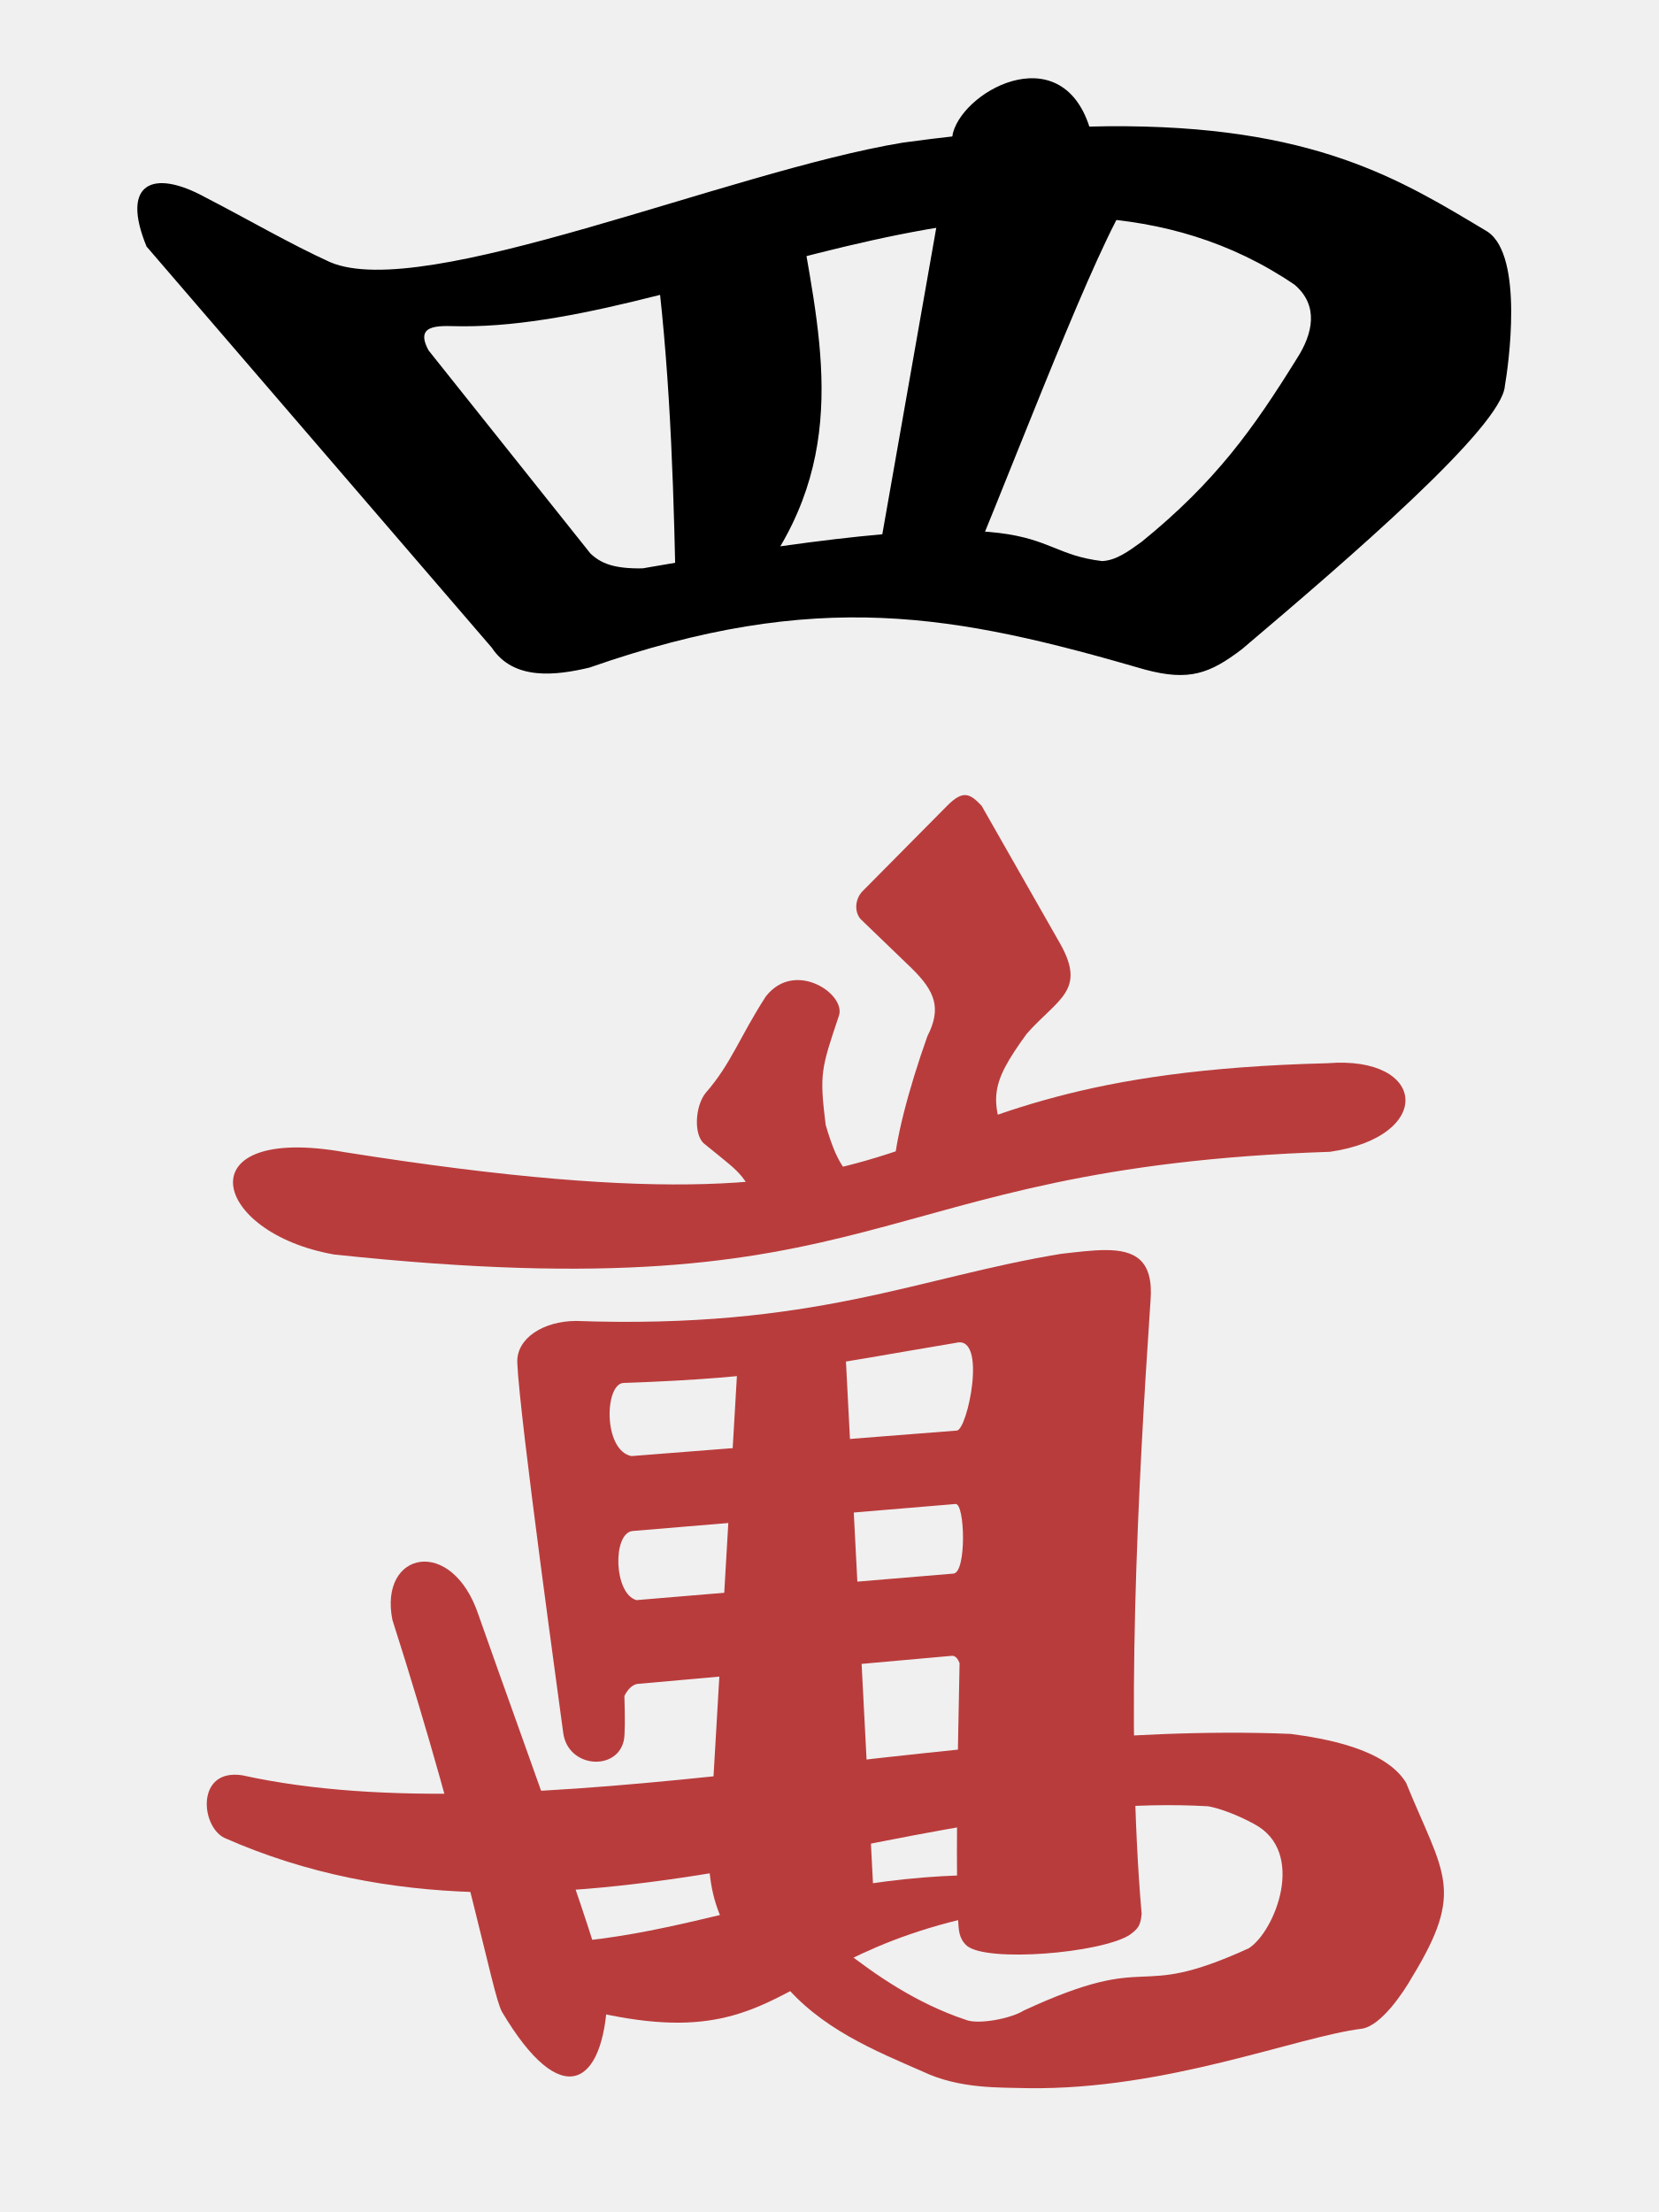
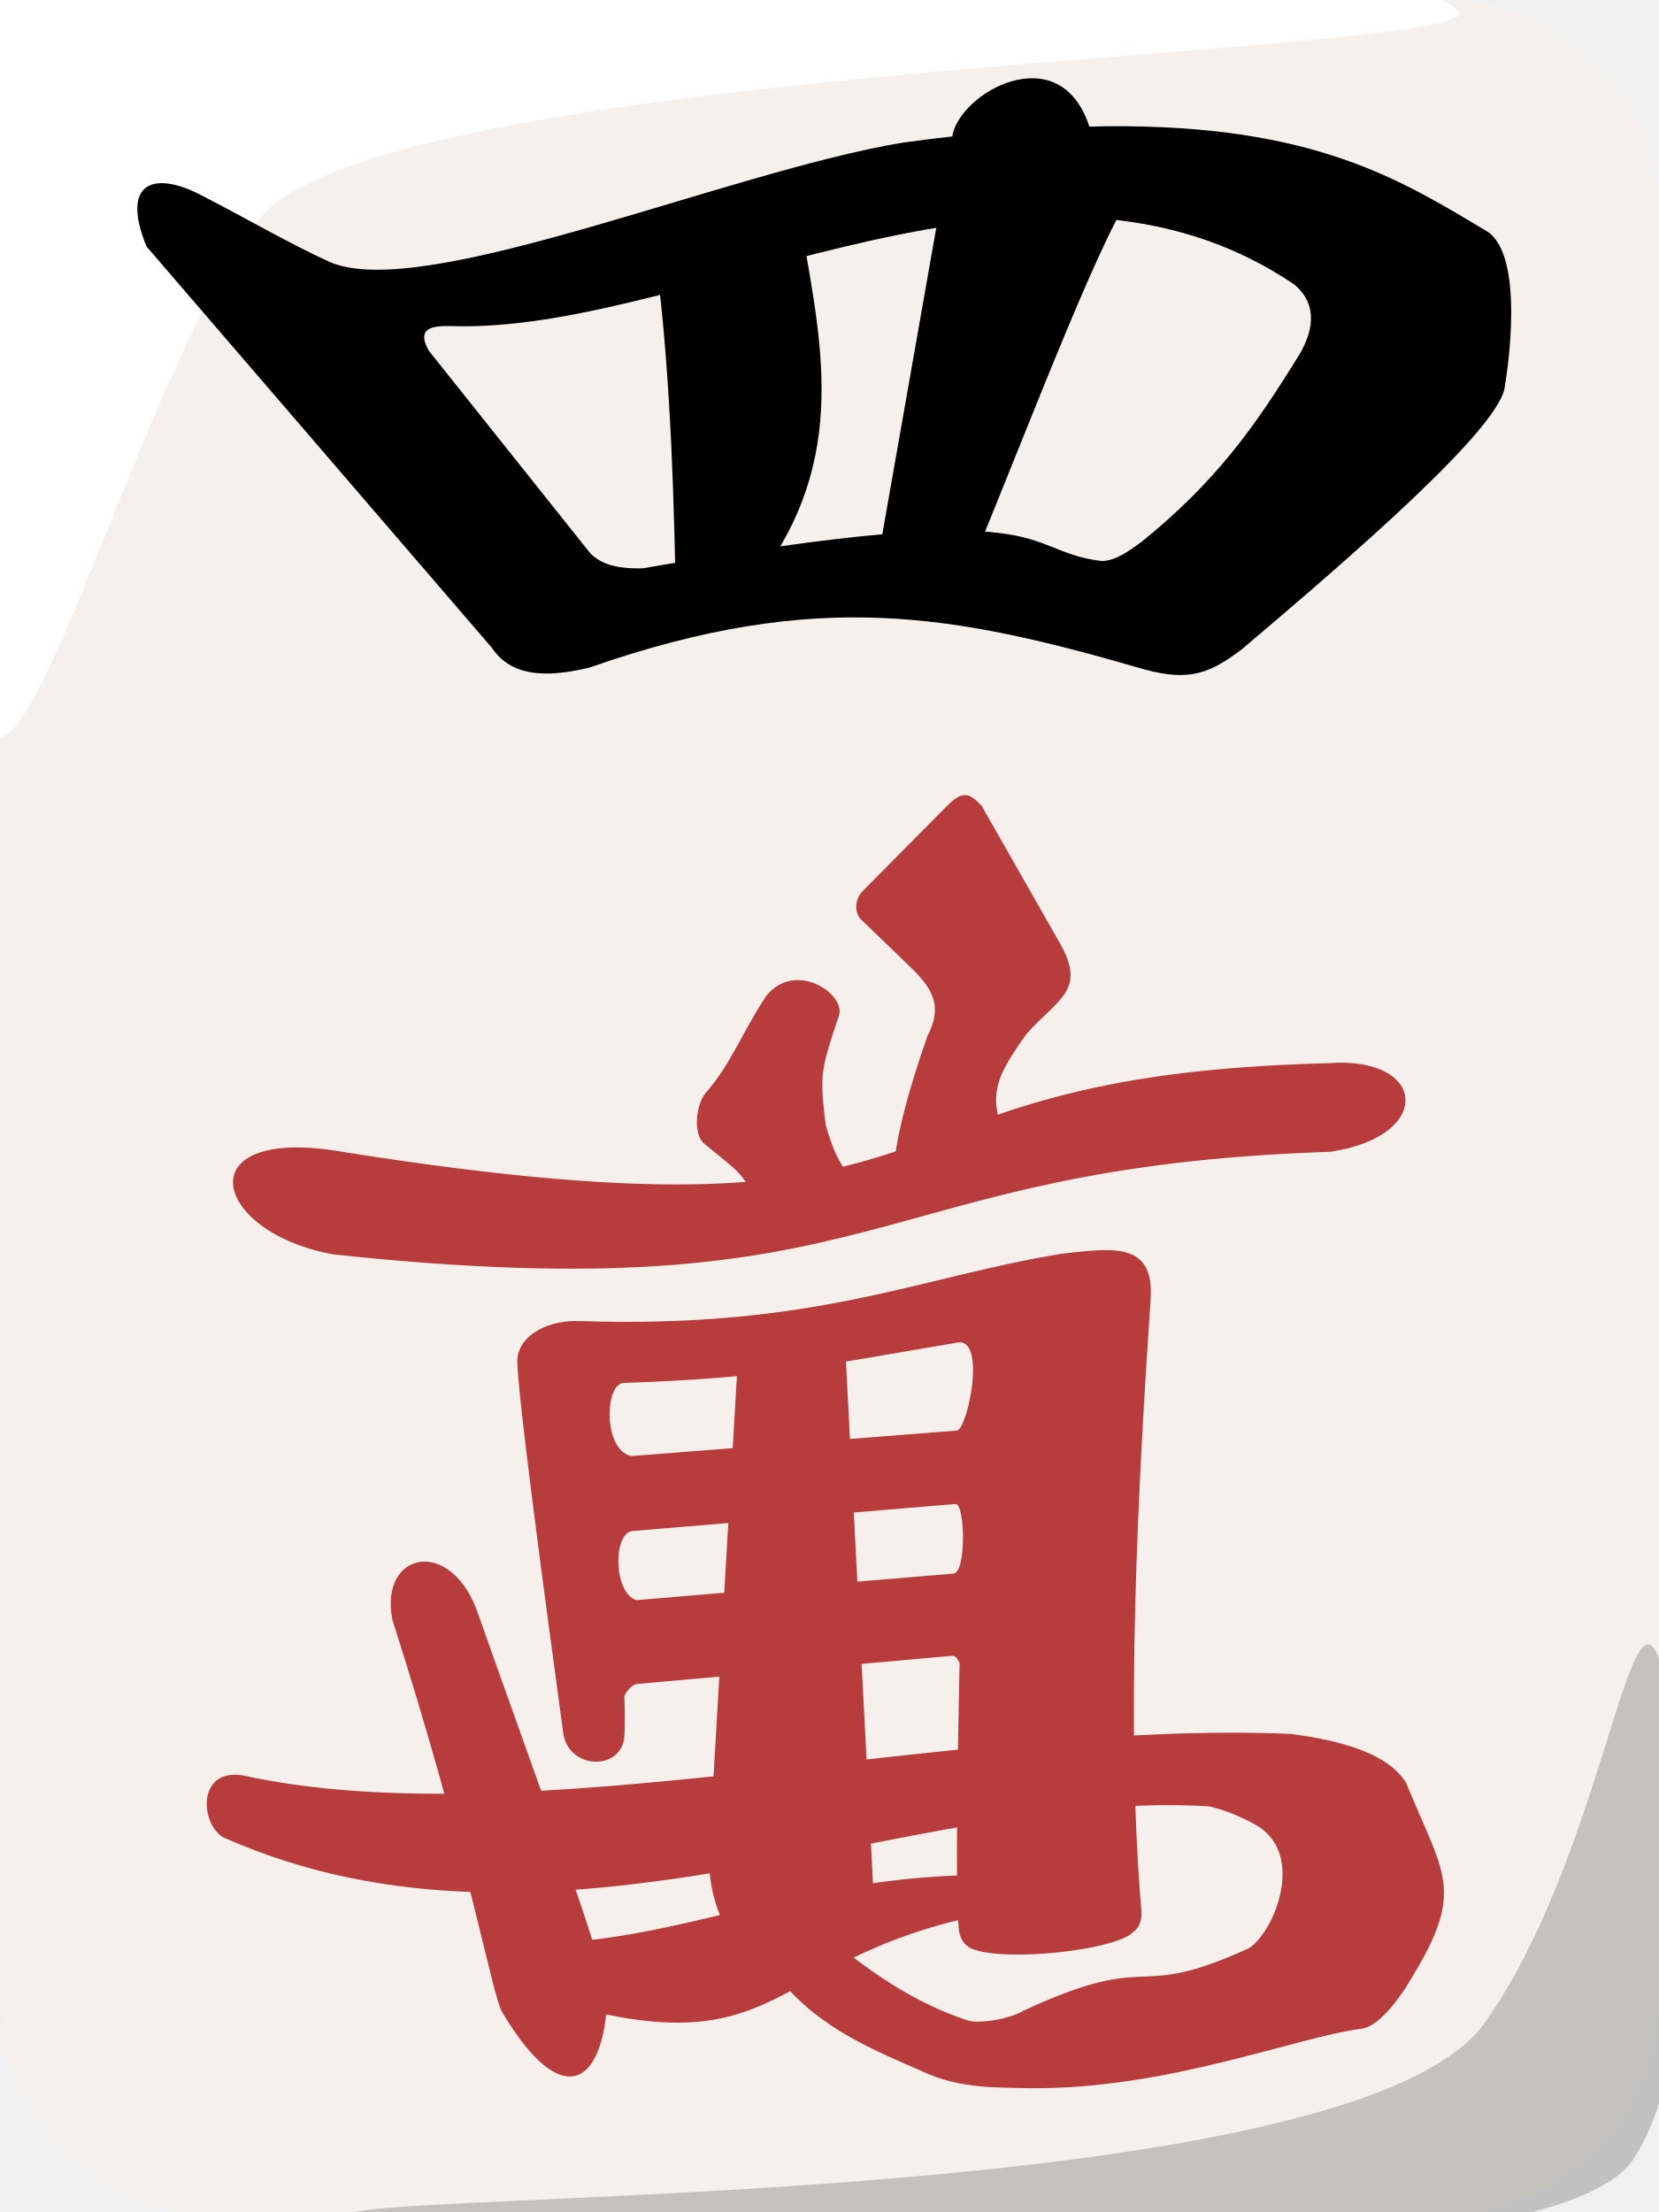
<svg xmlns="http://www.w3.org/2000/svg" width="300" height="400">
+   <g transform="translate(0 -652.362)">
+     <rect width="300.059" height="400.778" y="652.284" ry="40" style="opacity:1;fill:#f5f0eb;fill-opacity:1;fill-rule:nonzero;stroke:none;stroke-width:10;stroke-linecap:butt;stroke-linejoin:round;stroke-miterlimit:4;stroke-dasharray:none;stroke-dashoffset:0;stroke-opacity:1" />
+     <path d="M-4.769 775.071c-4.881-33.076-12.077-100.834 3.49-123.007 20.277-26.12 234.78-20.433 264.593 1.846 12.9 8.739-192.964 9.211-216.215 37.835C24.391 719.112.651 818.187-4.769 775.07Z" mask="url(#b)" style="fill:#fff;fill-opacity:1;fill-rule:evenodd;stroke:none;stroke-width:1px;stroke-linecap:butt;stroke-linejoin:miter;stroke-opacity:1;filter:url(#a)" />
+     <path d="M151.736 1025.018c-3.327-9.314-10.249-68.454 5.318-90.627 20.277-26.12 219.436-16.458 231.555-9.932 11.074 5.317-178.604.06-204.851 34.867-21.594 30-26.501 82.178-32.022 65.692z" mask="url(#c)" style="fill:#000;fill-opacity:.196;fill-rule:evenodd;stroke:none;stroke-width:1px;stroke-linecap:butt;stroke-linejoin:miter;stroke-opacity:1;filter:url(#a)" transform="rotate(180 225.969 988.943)" />
+   </g>
  <path d="M-973.9 230.335c101.51 10.776 95.086-15.763 180.061-18.577 18.885-2.746 17.635-17.46-.449-16.017-90.368 2.243-58.78 34.94-177.693 16.091-28.997-5.176-24.264 14.568-1.919 18.503z" style="fill:#b93c3c;fill-opacity:1;fill-rule:evenodd;stroke:none;stroke-width:1px;stroke-linecap:butt;stroke-linejoin:miter;stroke-opacity:1" transform="translate(1034.343 -3.476)" />
  <path d="M-882.636 187.136c1.312-3.924-7.997-10.181-13.22-3.472-4.83 7.479-6.263 12.155-10.86 17.42-1.958 2.393-2.24 7.725-.216 9.267 7.568 6.199 6.724 4.784 11.5 14.738l20.53-1.762c-6.52-8.589-7.597-7.834-10.131-16.424-1.165-9.327-.808-10.176 2.397-19.767zM-856.843 149.174c-2.072-2.165-3.31-2.932-6.213 0l-15.391 15.54c-1.348 1.501-1.372 3.706-.264 4.97l9.17 8.834c4.353 4.252 5.464 7.314 2.9 12.336-3.42 9.616-5.987 19.367-6.097 24.708l21.18-3.487c-3.959-9.818-3.87-12.358 2.866-21.647 5.559-6.327 10.933-7.774 5.995-16.417zM-834.44 229.53c-2.379 0-5.115.351-7.986.675-25.98 4.24-44.632 13.662-87.783 12.14-5.841.03-10.797 3.109-10.592 7.59.416 9.893 7.7 62.177 8.305 66.89.853 6.417 9.79 6.987 10.967 1.34.215-1.033.221-3.957.098-7.995.547-1.144 1.397-2.02 2.308-2.184l56.983-5.092c.58.007 1.014.545 1.32 1.33-.442 20.094-.684 39.742-.254 46.624.124 1.52.051 3.12 1.57 4.486 3.627 3.034 24.108 1.363 29.408-1.947 1.469-1.078 2-1.583 2.198-3.83-2.961-33.992-.668-77.218 1.605-110.873.597-7.453-2.911-9.155-8.146-9.155zm-26.98 16.763c5.652-1.39 2.022 15.828.088 15.877l-58.828 4.611c-5.127-1.024-4.88-13.066-1.422-13.228 26.639-.896 35.744-3.181 60.162-7.26zm-.129 29.152c1.706-.13 2.018 12.385-.38 12.586l-57.32 4.797c-4.102-1.15-4.353-11.962-.78-12.492z" style="fill:#b93c3c;fill-opacity:1;fill-rule:evenodd;stroke:none;stroke-width:1px;stroke-linecap:butt;stroke-linejoin:miter;stroke-opacity:1" transform="translate(1034.343 -3.476)" />
  <path d="m-881.542 246.32-19.233.635-5.291 90.56c-.751 10.291 4.492 20.61 11.24 20.762l18.743-6.546z" style="fill:#b93c3c;fill-opacity:1;fill-rule:evenodd;stroke:none;stroke-width:1px;stroke-linecap:butt;stroke-linejoin:miter;stroke-opacity:1" transform="translate(1034.343 -3.476)" />
  <path d="m-942.636 354.94.846 8.028c54.246 18.284 41.637-8.576 96.894-15.151l-.634-4.928c-42.242-2.988-64.353 13.179-97.106 12.051z" style="fill:#b93c3c;fill-opacity:1;fill-rule:evenodd;stroke:none;stroke-width:1px;stroke-linecap:butt;stroke-linejoin:miter;stroke-opacity:1" transform="translate(1034.343 -3.476)" />
  <path d="M-947.816 295.507c-4.79-14.35-18.047-11.53-15.57.885 13.898 43.448 17.943 67.498 19.8 70.859 10.792 18.228 18.402 13.453 19.078-2.434.112-4.85-14.234-43.495-23.308-69.31z" style="fill:#b93c3c;fill-opacity:1;fill-rule:evenodd;stroke:none;stroke-width:1px;stroke-linecap:butt;stroke-linejoin:miter;stroke-opacity:1" transform="translate(1034.343 -3.476)" />
  <path d="M-990.503 324.512c-8.36-1.304-7.6 9.084-3.317 11.288 59.848 26.468 123.839-8.865 177.967-5.69 2.058.368 5.312 1.563 8.294 3.201 9.557 5.048 3.734 19.51-.976 22.479-21.536 9.845-16.514.091-40.673 11.25-2.278 1.46-8.257 2.596-10.482 1.685-8.943-2.978-16.302-8.103-22.15-12.665l-11.189 5.646c6.906 8.601 17.1 12.672 25.541 16.372 6.747 3.213 14.126 2.854 19.03 3.005 25.107.345 48.588-9.297 60.402-10.755 3.458-.53 7.483-6.526 9.05-9.31 9.692-15.872 5.689-18.57-1.085-35.189-3.85-6.232-14.98-8.011-20.828-8.804-60.717-2.575-138.254 18.811-189.584 7.487z" style="fill:#b93c3c;fill-opacity:1;fill-rule:evenodd;stroke:none;stroke-width:1px;stroke-linecap:butt;stroke-linejoin:miter;stroke-opacity:1" transform="translate(1034.343 -3.476)" />
  <path d="M196.195 673.025c-9.704.094-20.984 1.04-34.275 3.09-29.384 5.486-80.09 30.043-95.83 22.551-6.568-3.343-14.09-8.274-20.986-12.272-8.73-5.377-14.173-2.691-9.79 9.304l57.799 75.627c3.701 6.32 10.9 5.212 16.35 3.76 38.288-15.076 61.257-10.002 93.056.382 7.356 2.223 10.835.76 16.23-3.88 18.04-17.198 43.534-41.938 43.993-49.607.557-3.541 3.243-24.47-2.9-29.08-14.42-9.707-28.99-20.213-63.647-19.875zm31.338 29.873c4.09 3.922 3.099 9.22.35 13.988-7.246 13.149-13.563 23.153-25.932 34.462-2.14 1.74-4.257 3.53-6.633 3.657-14.606-1.95-5.85-12.66-76.937 1.37-4.843.095-6.992-.947-8.745-2.798l-27.103-38.294c-2.633-5.44 2.487-4.524 5.771-4.547 39.938.11 96.303-40.712 139.229-7.838z" style="fill:#000;fill-opacity:1;fill-rule:evenodd;stroke:none;stroke-width:1px;stroke-linecap:butt;stroke-linejoin:miter;stroke-opacity:1" transform="matrix(1.08 0 0 .95915 -11.636 -622.7)" />
  <path d="M119.86 691.939c2.814 21.72 3.574 43.44 3.996 65.16l15.049-.494c14.54-23.12 8.788-45.486 5.45-68.623zM193.617 674.851c-4.141-18.993-21.212-9.07-23.277-.597l-12.566 80.372 15.707.99c10.273-28.167 22.455-64.537 27.787-71.467z" style="fill:#000;fill-opacity:1;fill-rule:evenodd;stroke:none;stroke-width:1px;stroke-linecap:butt;stroke-linejoin:miter;stroke-opacity:1" transform="matrix(1.08 0 0 .95915 -11.636 -622.7)" />
</svg>
